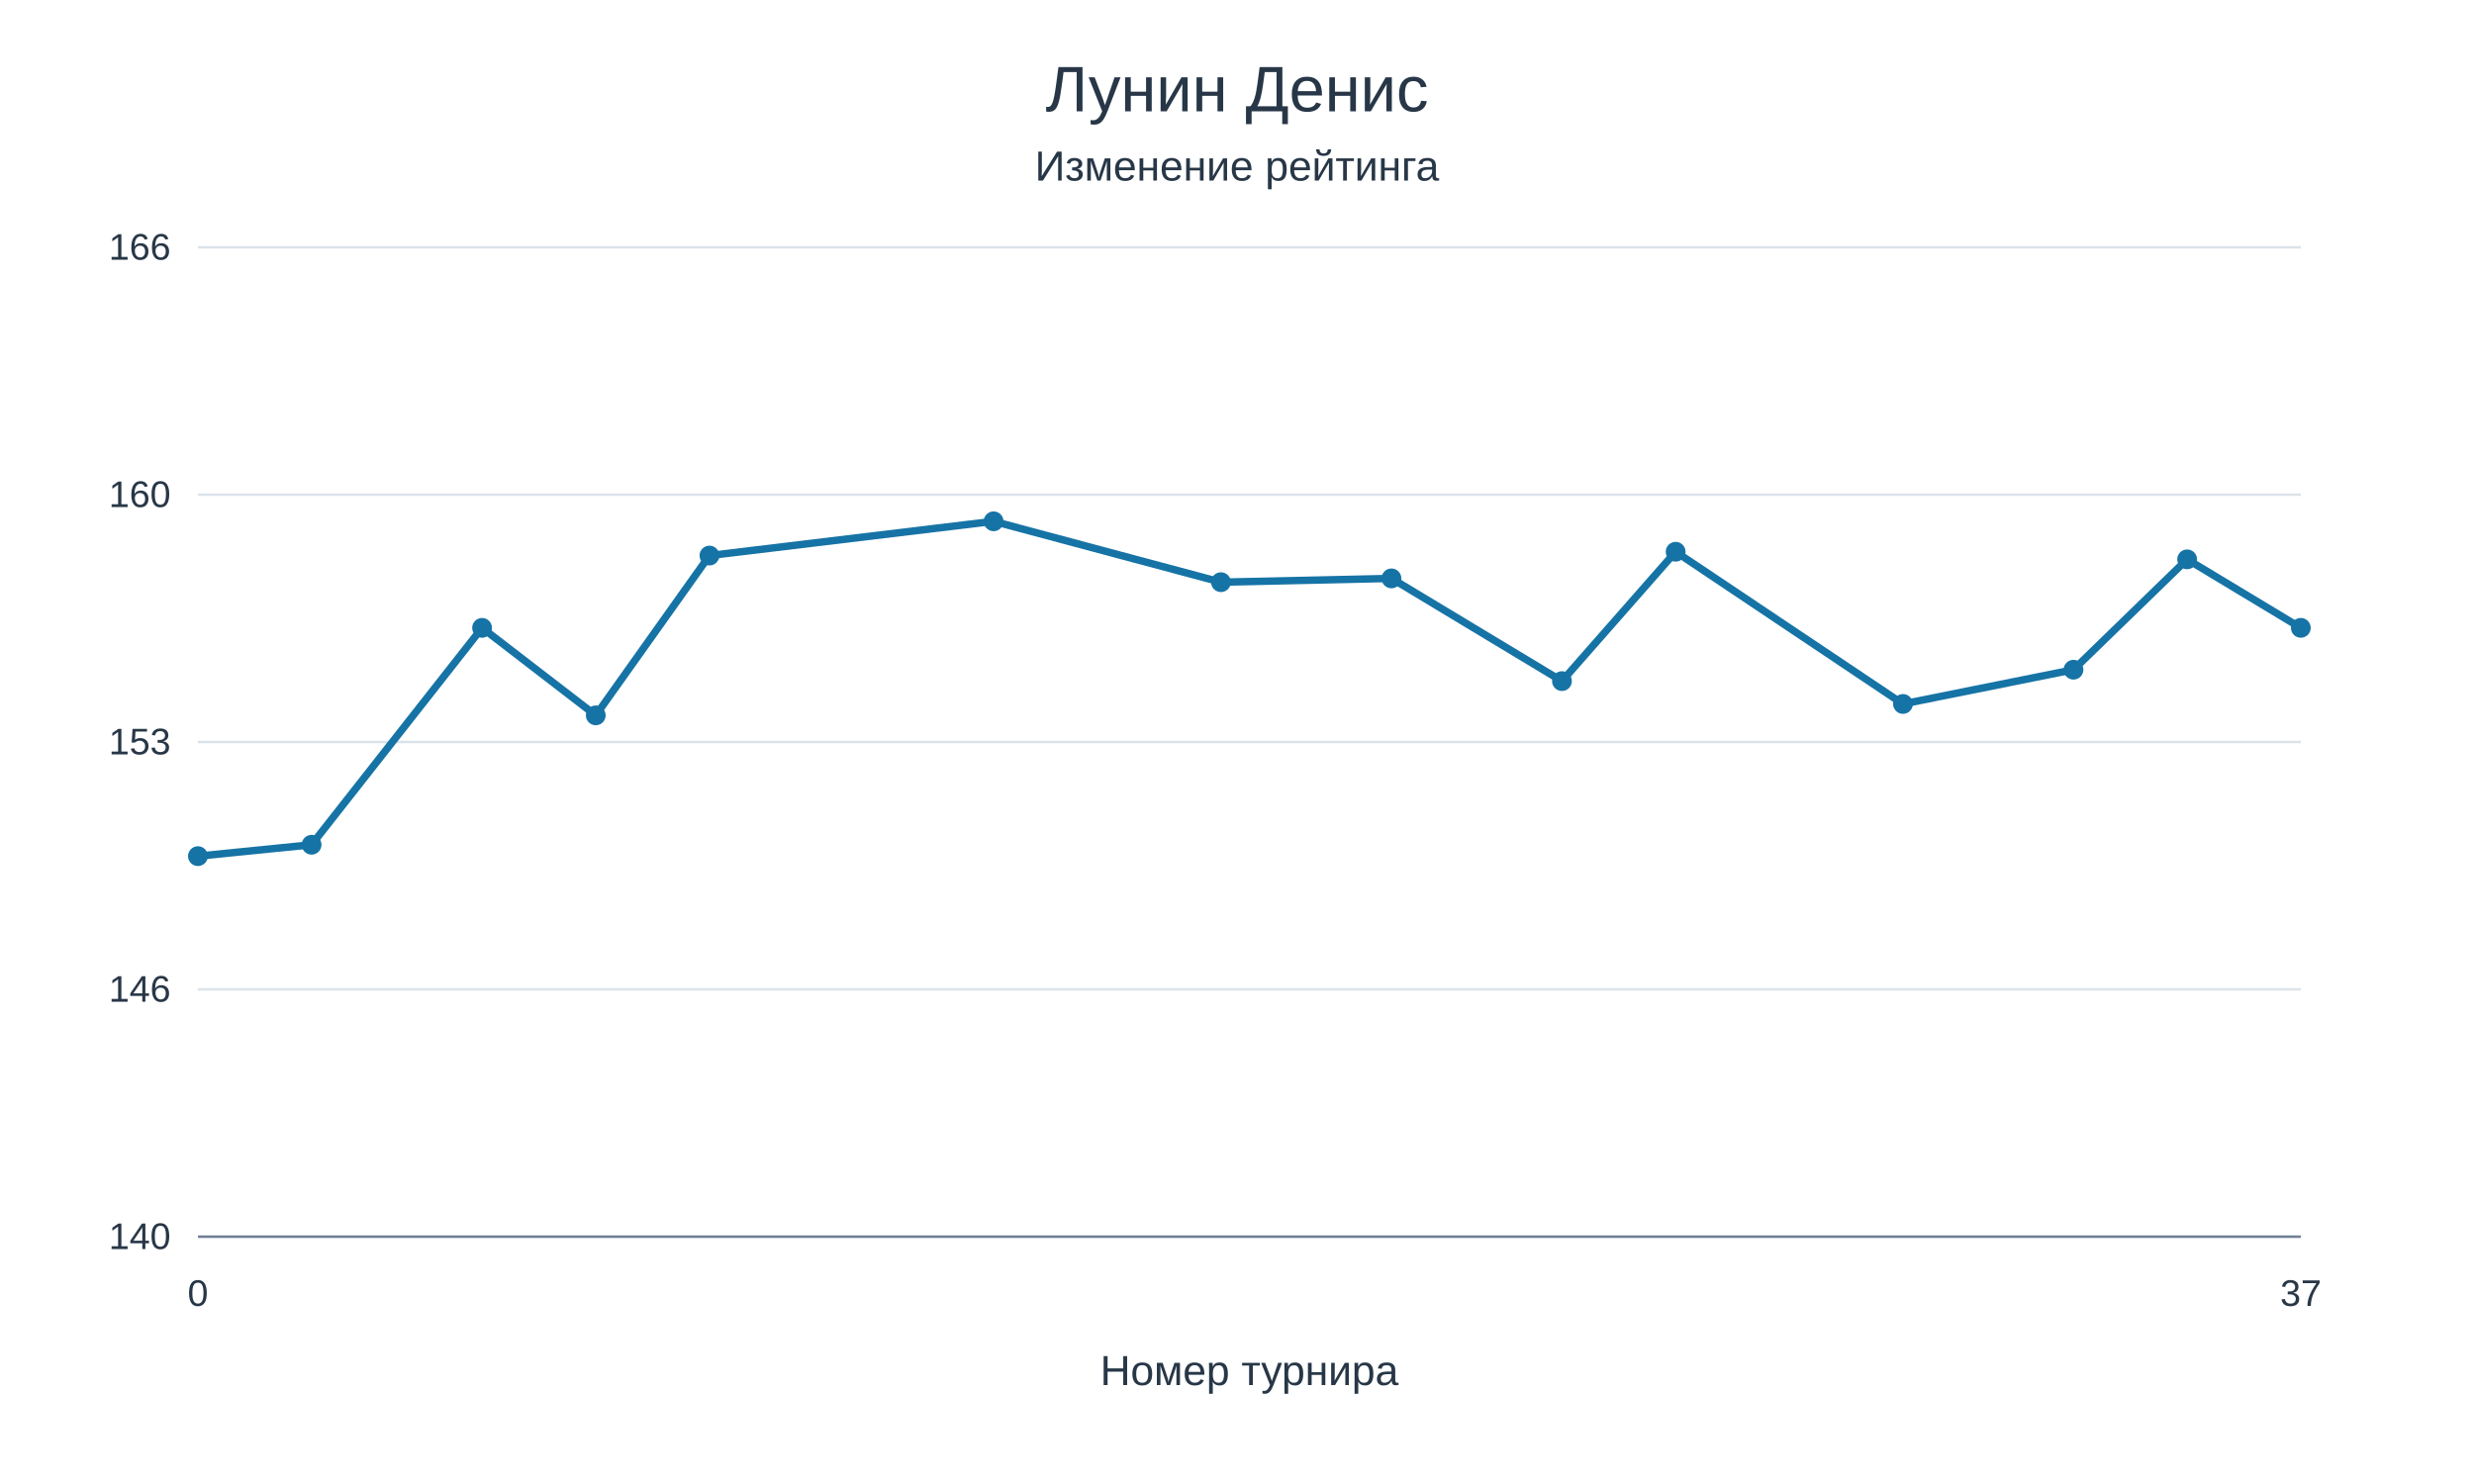
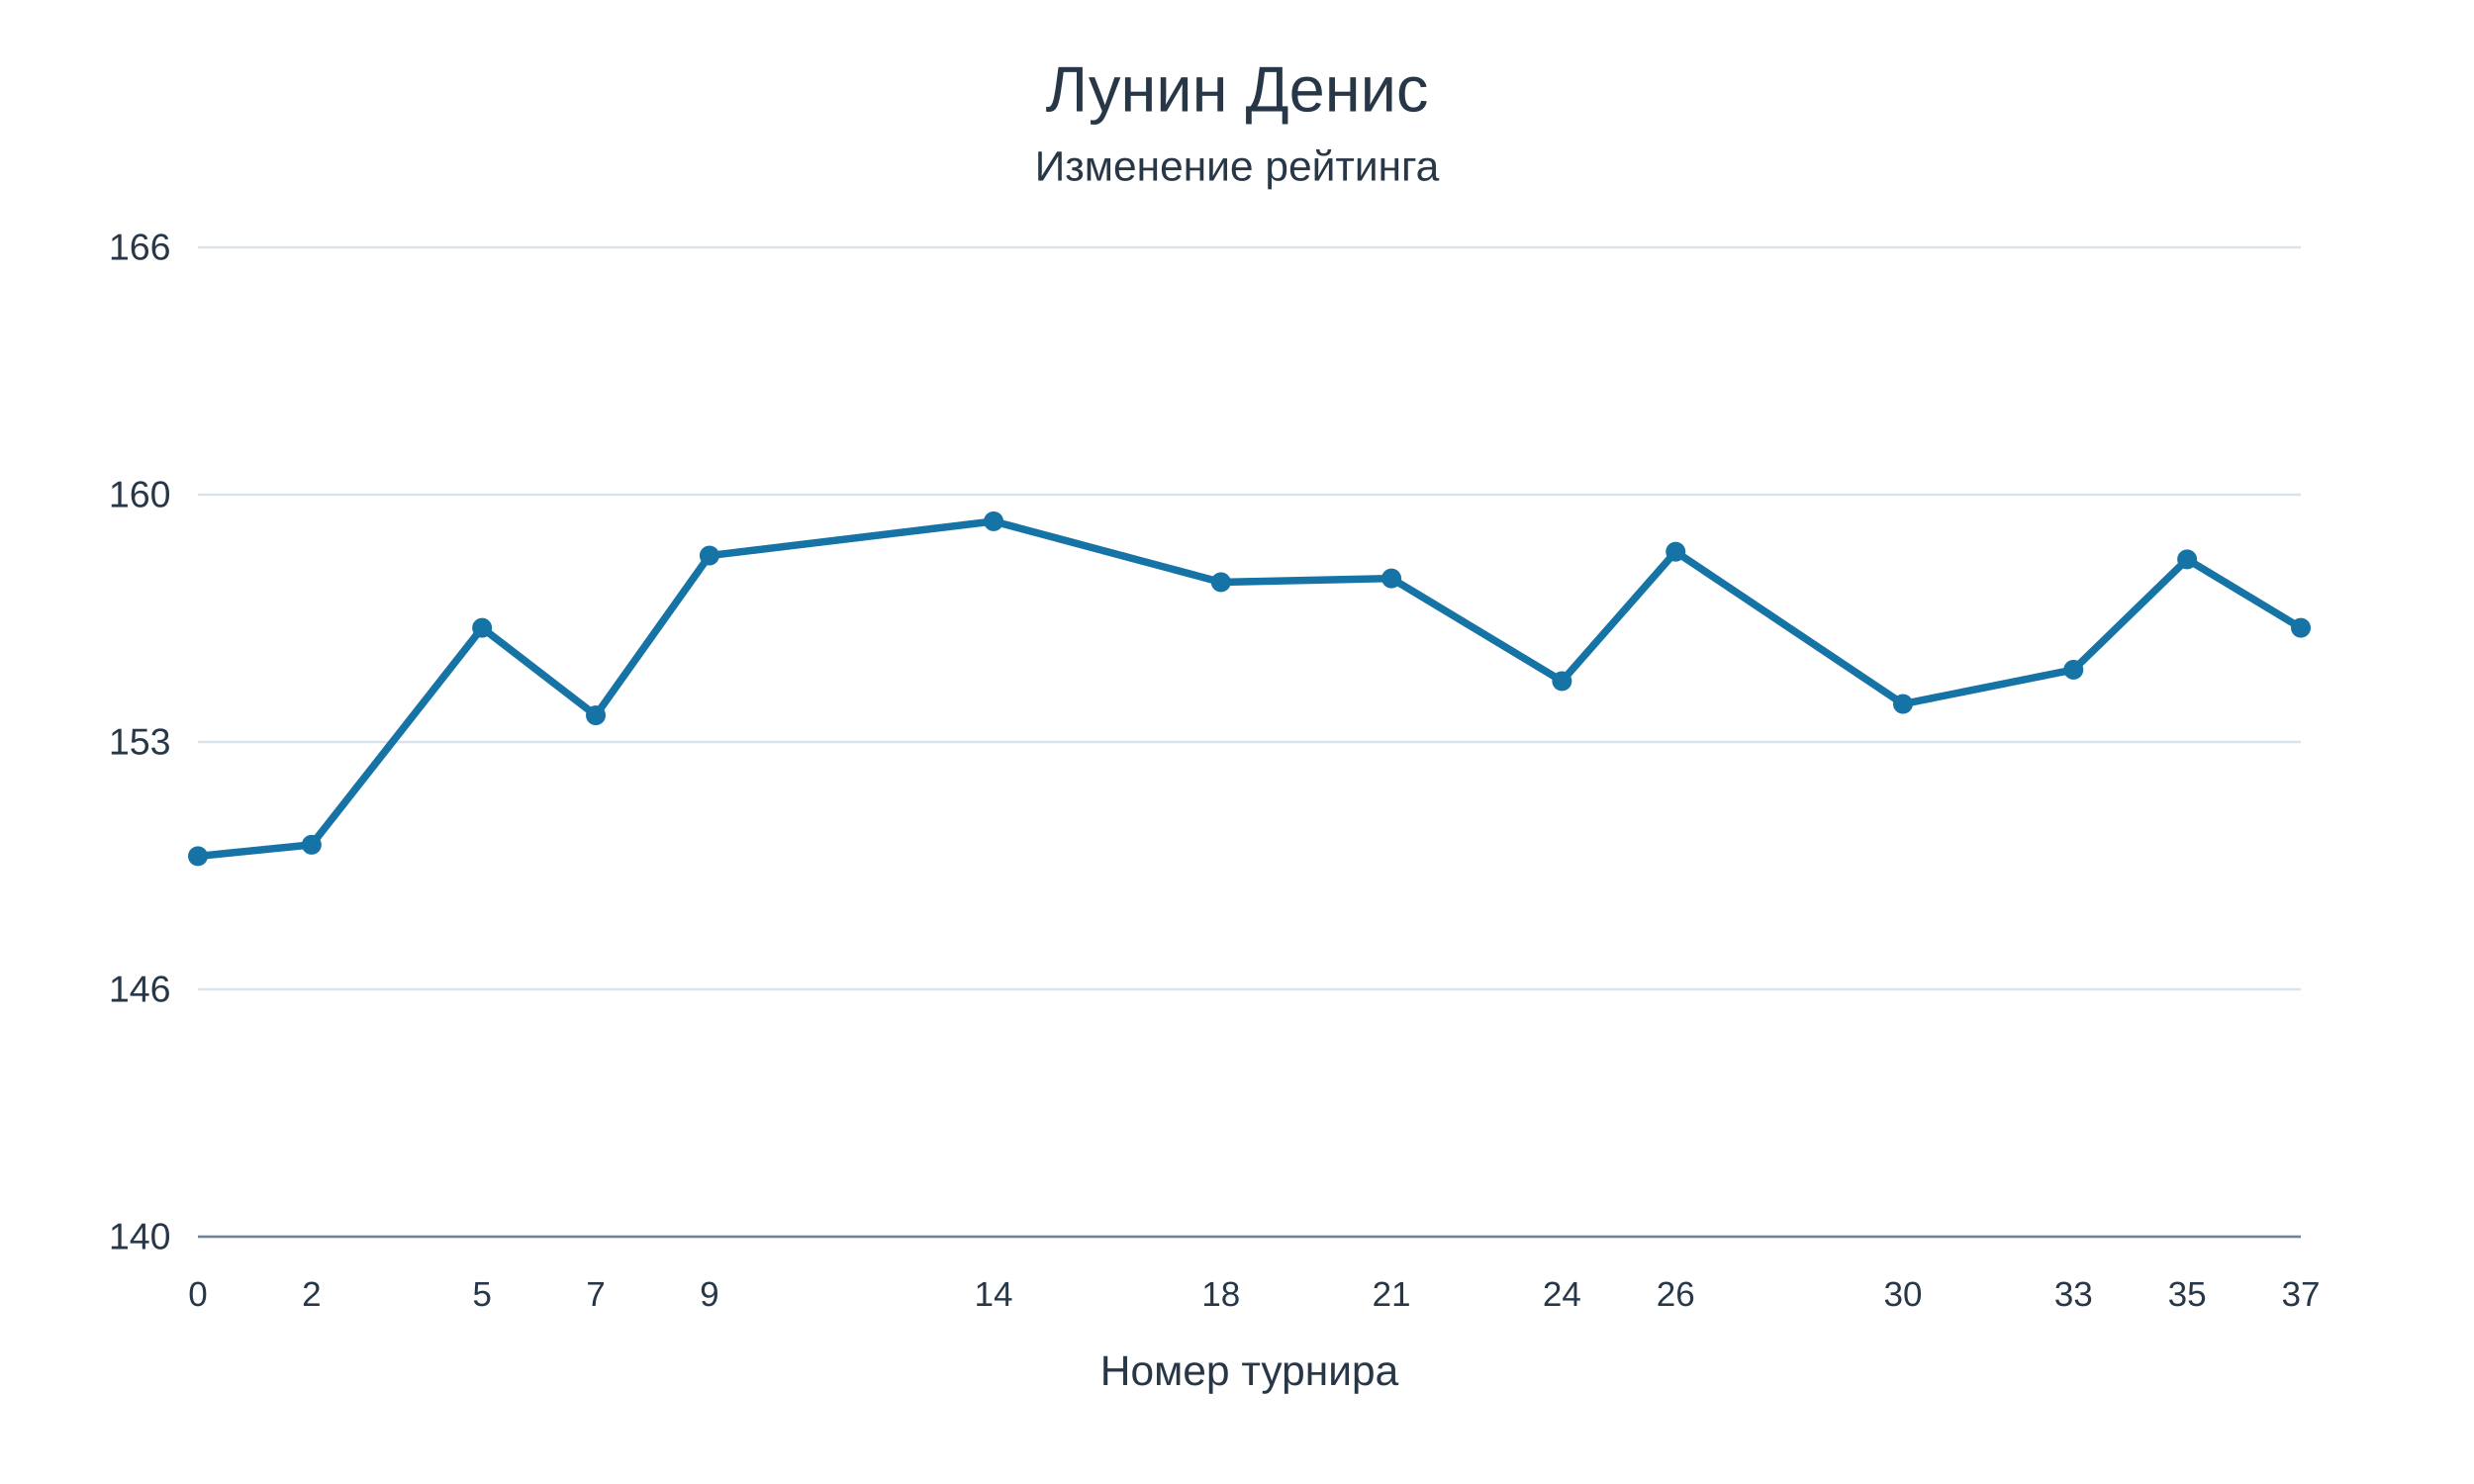
<svg xmlns="http://www.w3.org/2000/svg" viewBox="0 0 1000 600" role="img" aria-label="Рейтинг: Лунин Денис">
  <rect width="1000" height="600" fill="white" />
  <g font-family="Arial, sans-serif" fill="#283747">
    <text x="500" y="45" text-anchor="middle" font-size="26">Лунин Денис</text>
    <text x="500" y="73" text-anchor="middle" font-size="17">Изменение рейтинга</text>
    <line x1="80" y1="500.00" x2="930" y2="500.00" stroke="#dbe3ea" />
    <text x="69" y="505.00" text-anchor="end" font-size="15">140</text>
    <line x1="80" y1="400.00" x2="930" y2="400.00" stroke="#dbe3ea" />
    <text x="69" y="405.00" text-anchor="end" font-size="15">146</text>
    <line x1="80" y1="300.00" x2="930" y2="300.00" stroke="#dbe3ea" />
    <text x="69" y="305.00" text-anchor="end" font-size="15">153</text>
    <line x1="80" y1="200.00" x2="930" y2="200.00" stroke="#dbe3ea" />
    <text x="69" y="205.00" text-anchor="end" font-size="15">160</text>
    <line x1="80" y1="100.00" x2="930" y2="100.00" stroke="#dbe3ea" />
    <text x="69" y="105.00" text-anchor="end" font-size="15">166</text>
    <line x1="80" y1="500" x2="930" y2="500" stroke="#718096" />
    <polyline points="80.00,346.15 125.95,341.54 194.86,253.85 240.81,289.23 286.76,224.62 401.62,210.77 493.51,235.38 562.43,233.85 631.35,275.38 677.30,223.08 769.19,284.62 838.11,270.77 884.05,226.15 930.00,253.85" fill="none" stroke="#1673a5" stroke-width="3" />
    <circle cx="80.00" cy="346.15" r="4" fill="#1673a5" />
    <circle cx="125.95" cy="341.54" r="4" fill="#1673a5" />
    <circle cx="194.86" cy="253.85" r="4" fill="#1673a5" />
    <circle cx="240.81" cy="289.23" r="4" fill="#1673a5" />
    <circle cx="286.76" cy="224.62" r="4" fill="#1673a5" />
    <circle cx="401.62" cy="210.77" r="4" fill="#1673a5" />
    <circle cx="493.51" cy="235.38" r="4" fill="#1673a5" />
    <circle cx="562.43" cy="233.85" r="4" fill="#1673a5" />
    <circle cx="631.35" cy="275.38" r="4" fill="#1673a5" />
    <circle cx="677.30" cy="223.08" r="4" fill="#1673a5" />
    <circle cx="769.19" cy="284.62" r="4" fill="#1673a5" />
    <circle cx="838.11" cy="270.77" r="4" fill="#1673a5" />
    <circle cx="884.05" cy="226.15" r="4" fill="#1673a5" />
    <circle cx="930.00" cy="253.85" r="4" fill="#1673a5" />
    <text x="505" y="560" text-anchor="middle" font-size="17">Номер турнира</text>
-     <text x="80" y="528" text-anchor="middle" font-size="15">0</text>
-     <text x="930" y="528" text-anchor="middle" font-size="15">37</text>
+     <text class="tournament-label" x="80.00" y="528" text-anchor="middle" font-size="14">0</text>
+     <text class="tournament-label" x="125.95" y="528" text-anchor="middle" font-size="14">2</text>
+     <text class="tournament-label" x="194.86" y="528" text-anchor="middle" font-size="14">5</text>
+     <text class="tournament-label" x="240.81" y="528" text-anchor="middle" font-size="14">7</text>
+     <text class="tournament-label" x="286.76" y="528" text-anchor="middle" font-size="14">9</text>
+     <text class="tournament-label" x="401.62" y="528" text-anchor="middle" font-size="14">14</text>
+     <text class="tournament-label" x="493.51" y="528" text-anchor="middle" font-size="14">18</text>
+     <text class="tournament-label" x="562.43" y="528" text-anchor="middle" font-size="14">21</text>
+     <text class="tournament-label" x="631.35" y="528" text-anchor="middle" font-size="14">24</text>
+     <text class="tournament-label" x="677.30" y="528" text-anchor="middle" font-size="14">26</text>
+     <text class="tournament-label" x="769.19" y="528" text-anchor="middle" font-size="14">30</text>
+     <text class="tournament-label" x="838.11" y="528" text-anchor="middle" font-size="14">33</text>
+     <text class="tournament-label" x="884.05" y="528" text-anchor="middle" font-size="14">35</text>
+     <text class="tournament-label" x="930.00" y="528" text-anchor="middle" font-size="14">37</text>
  </g>
</svg>
